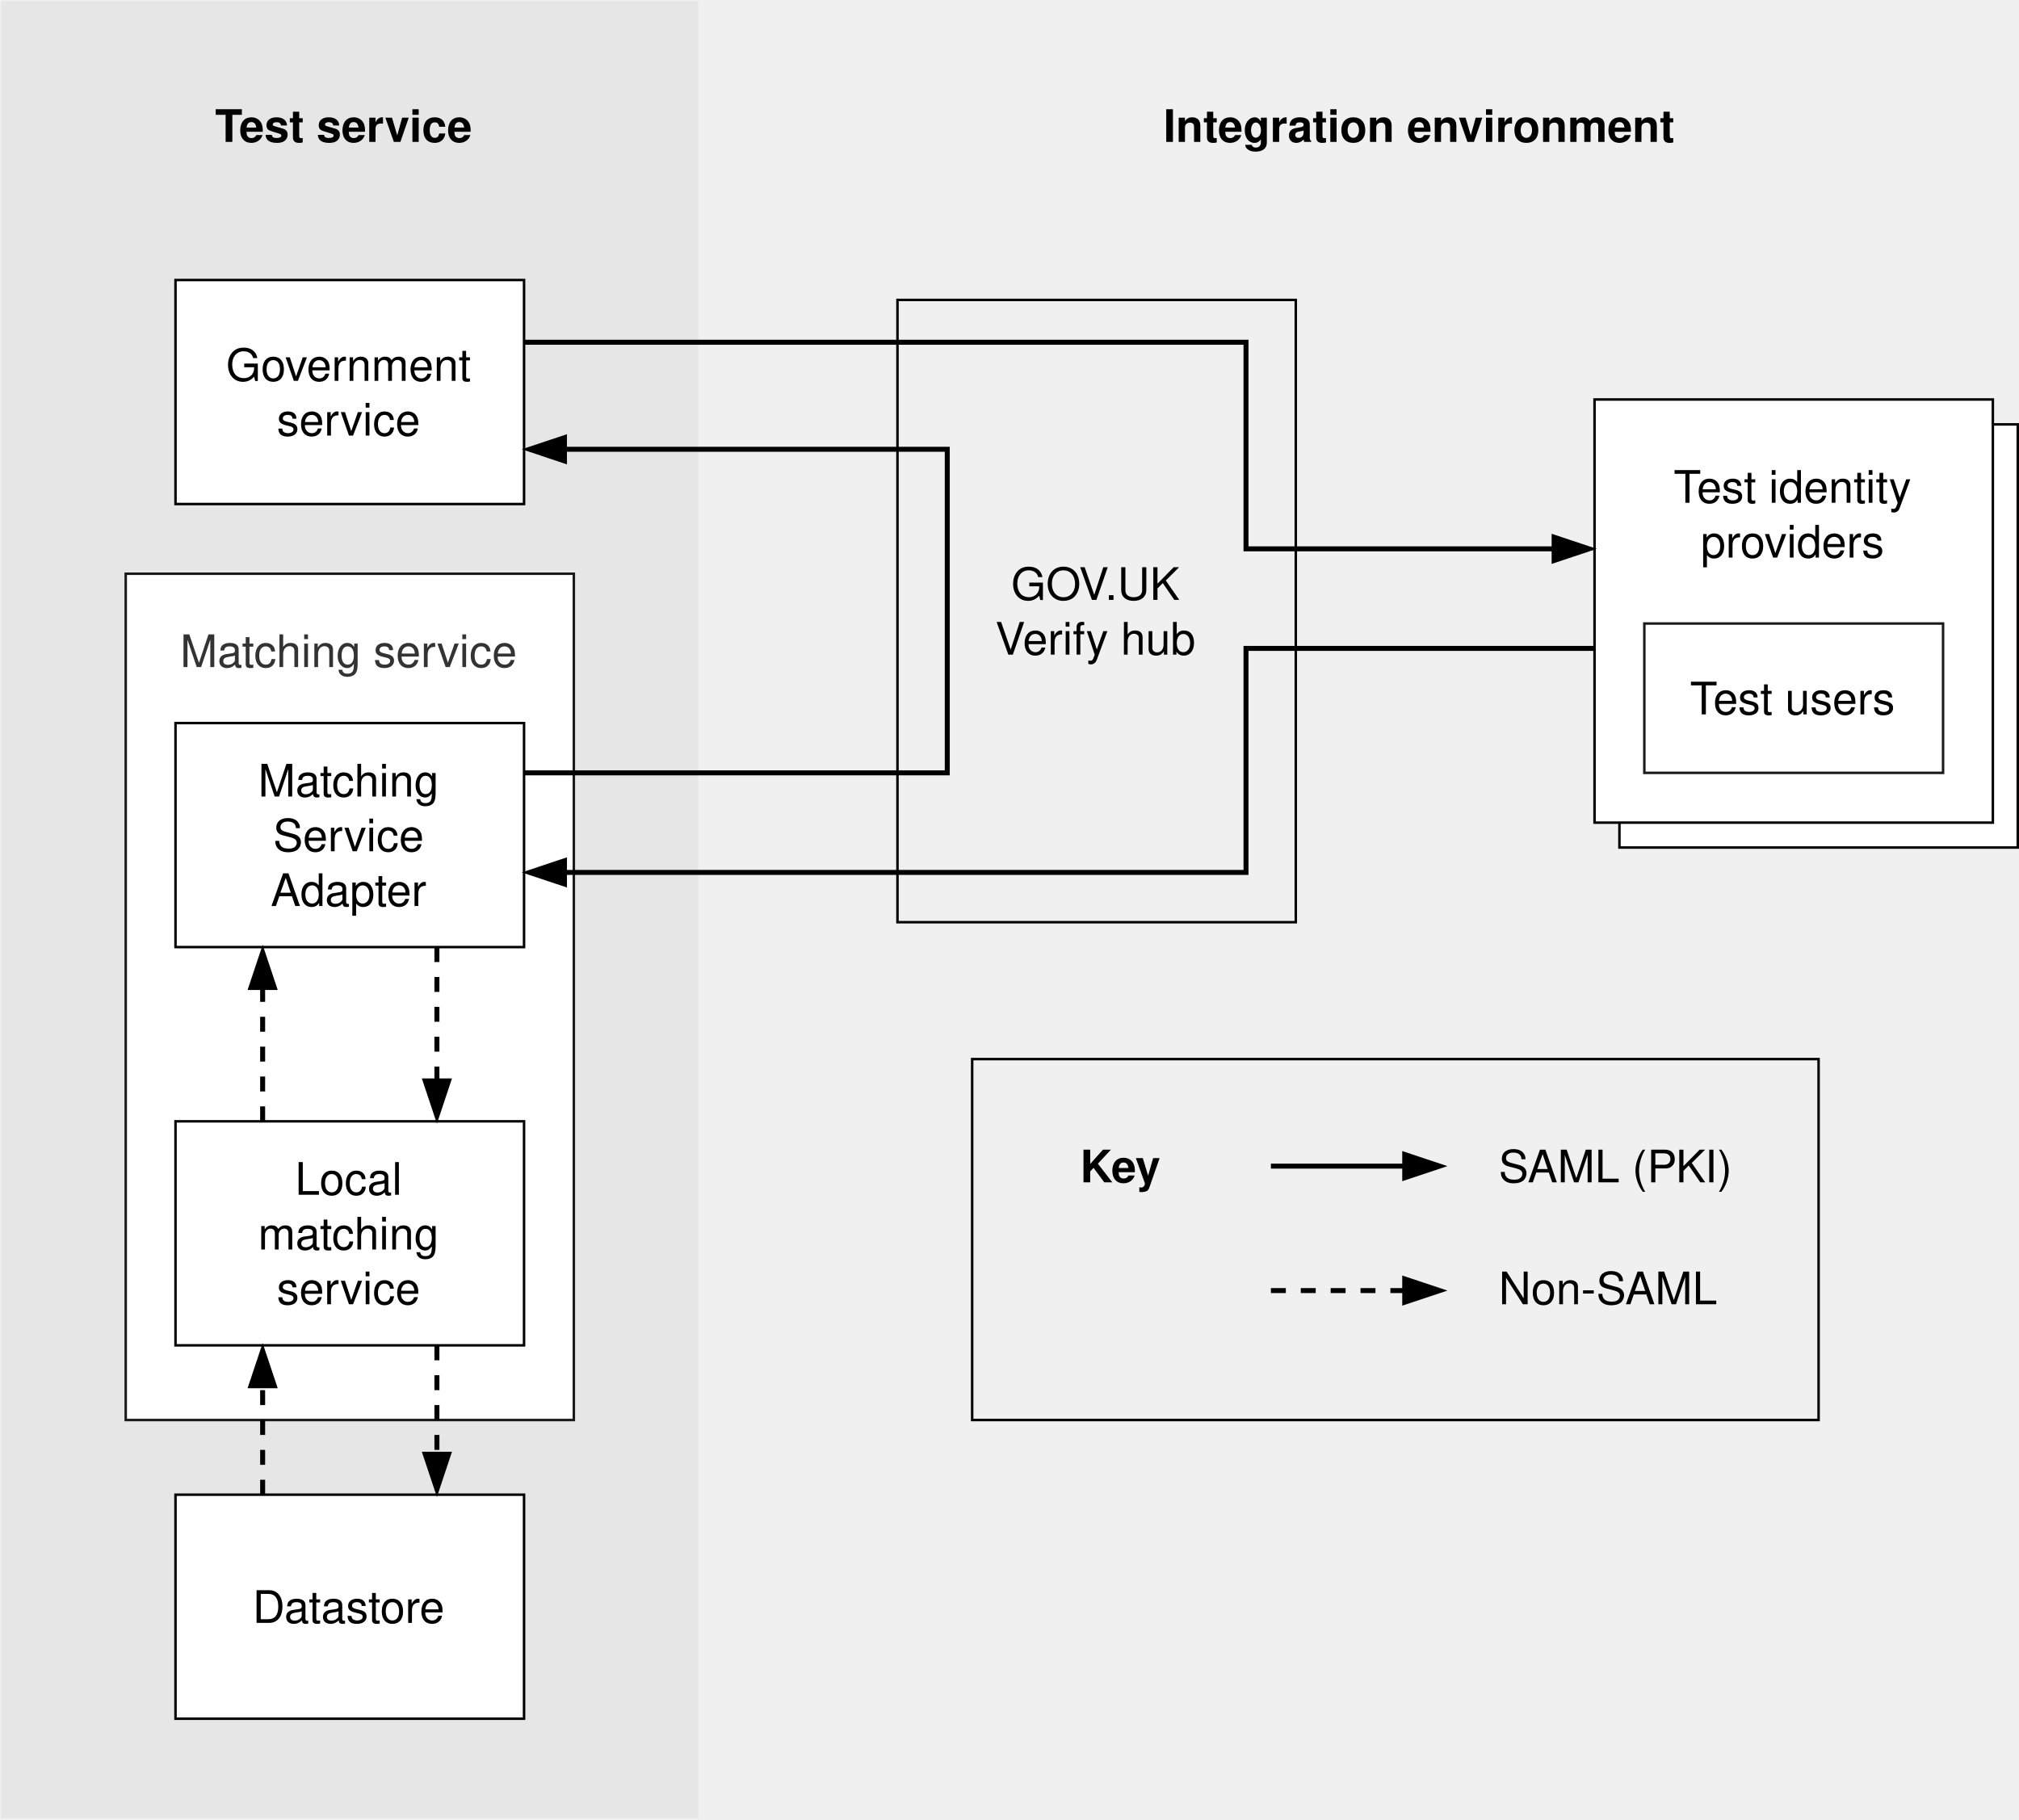
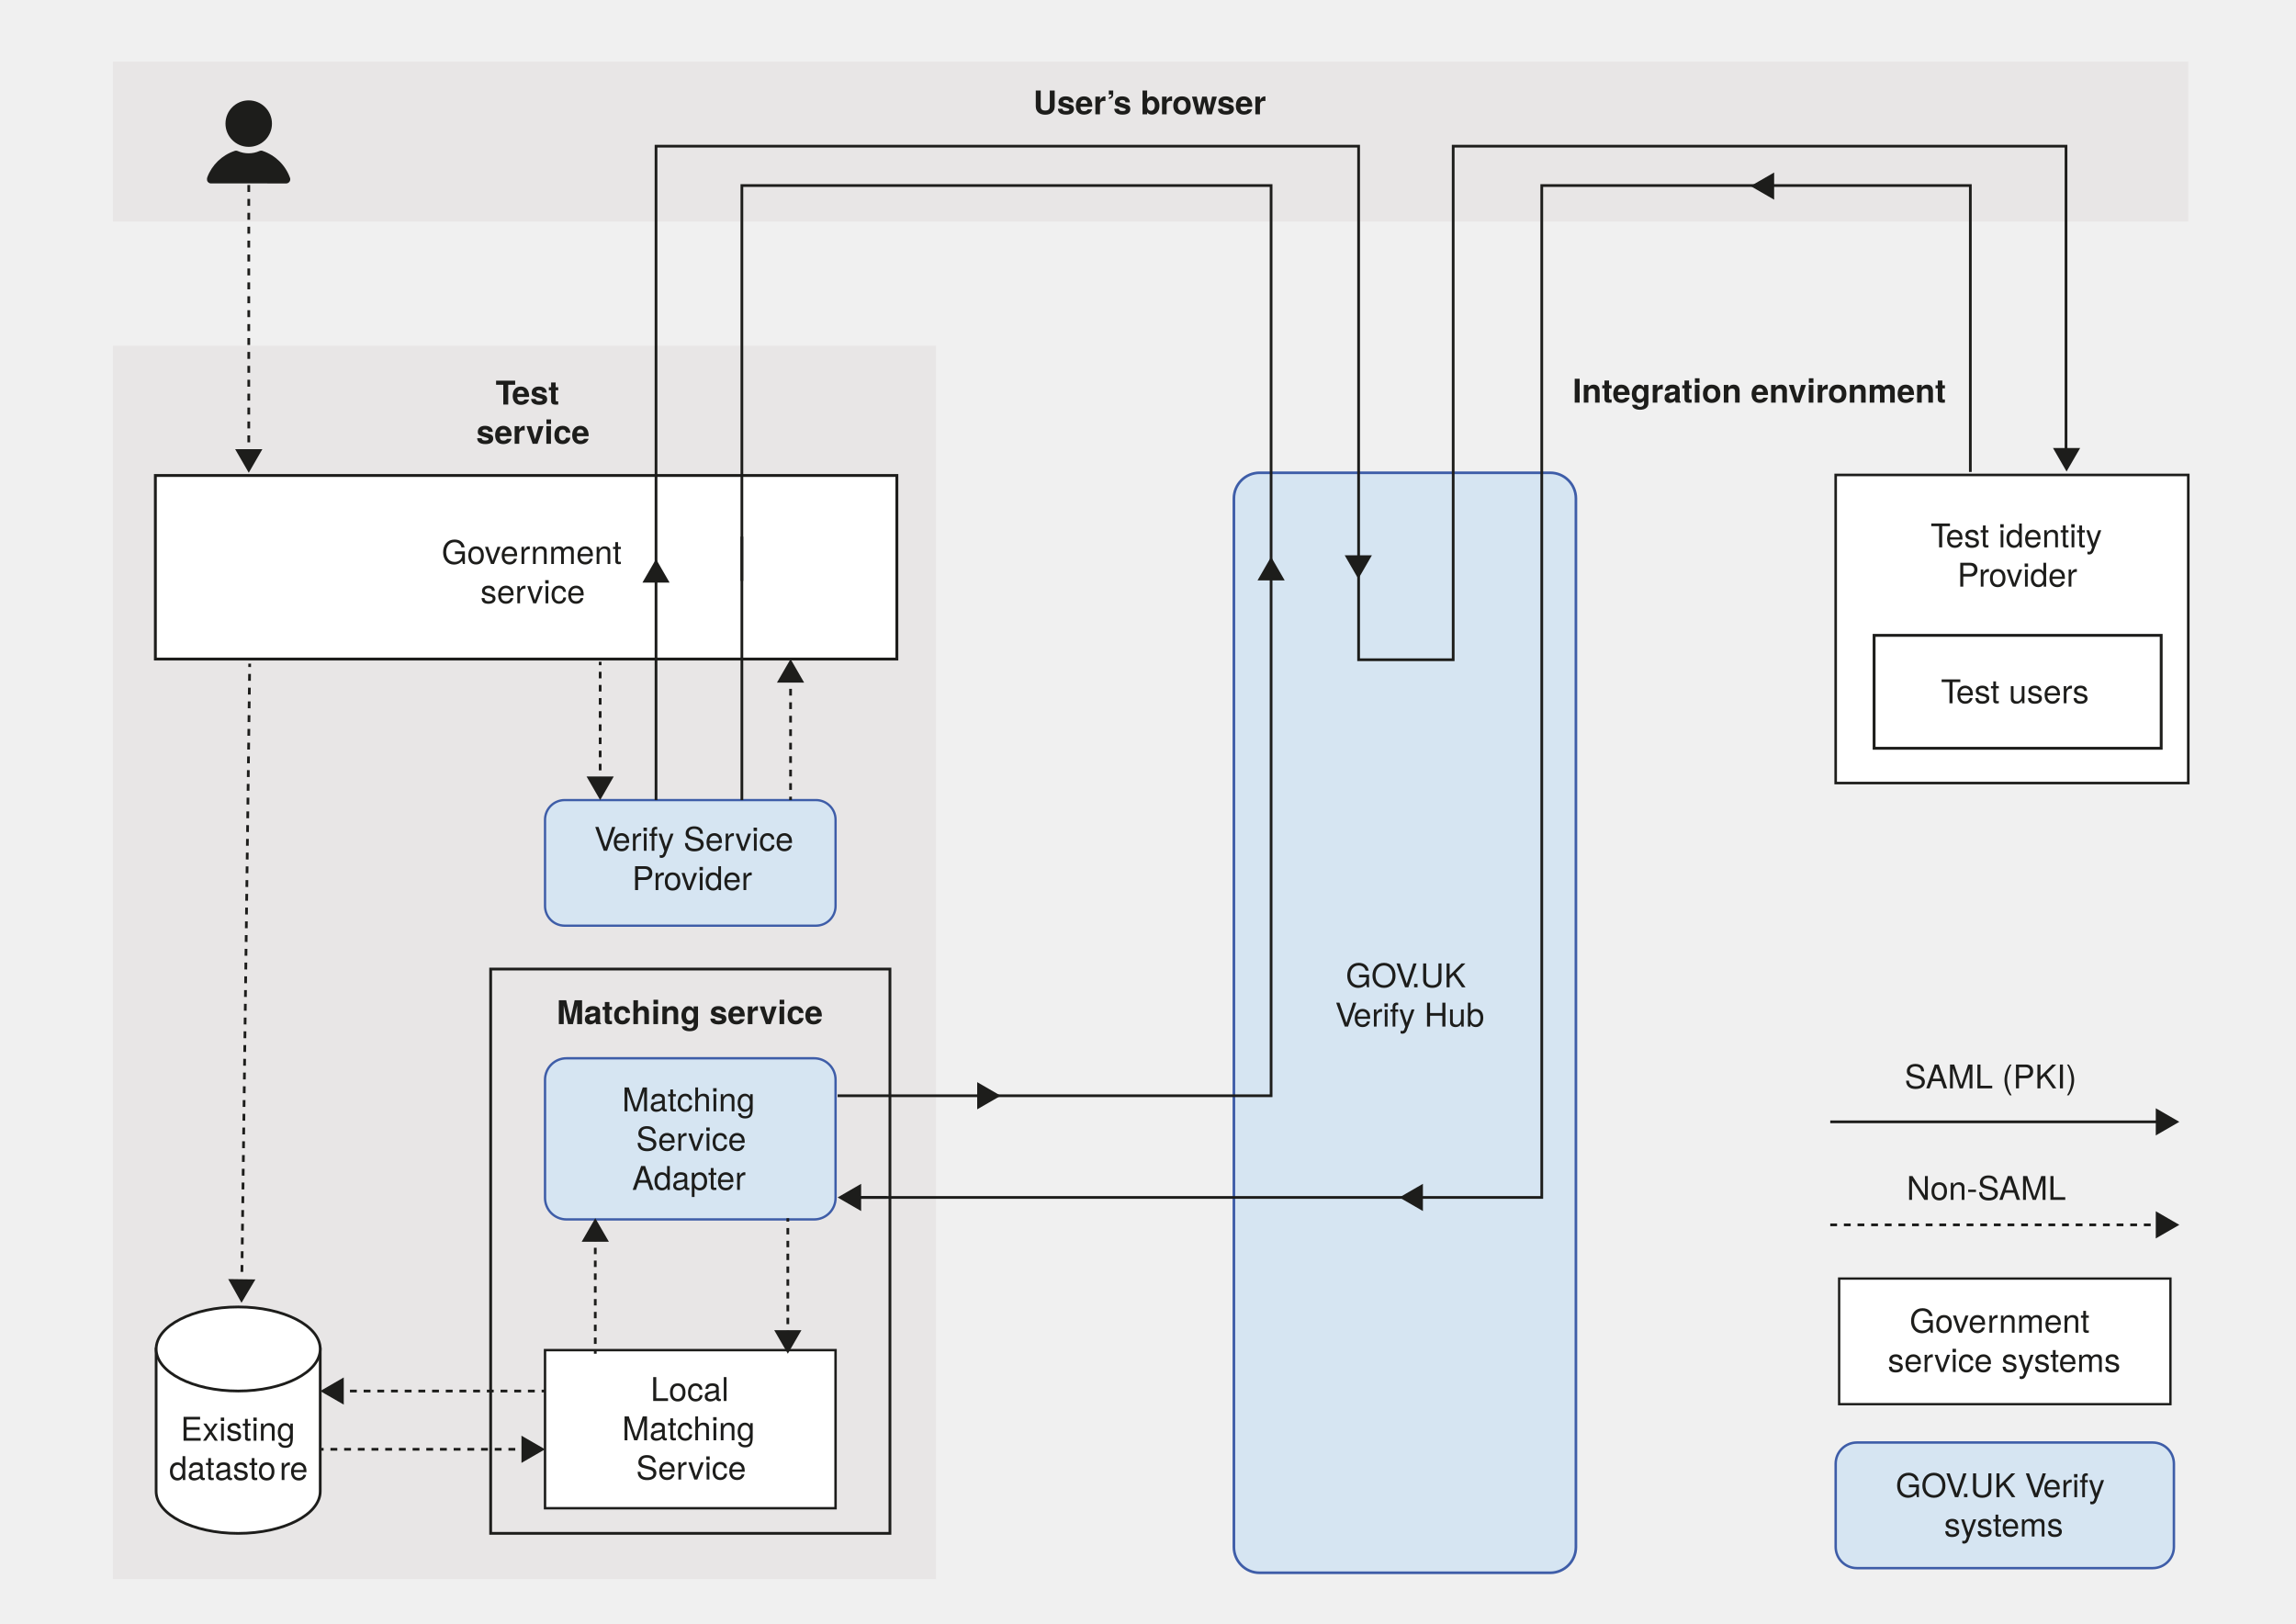
- <svg xmlns="http://www.w3.org/2000/svg" width="811px" height="731px" version="1.1">
-   <defs />
-   <g transform="translate(0.5,0.5)">
-     <rect x="650" y="170" width="160" height="170" fill="#ffffff" stroke="#000000" pointer-events="none" />
-     <rect x="0" y="0" width="280" height="730" fill="#e6e6e6" stroke="none" pointer-events="none" />
-     <rect x="50" y="230" width="180" height="340" fill="#ffffff" stroke="#1a1a1a" pointer-events="none" />
-     <g fill="#333333" font-family="Helvetica" text-anchor="middle" font-size="18px">
-       <text x="139.5" y="267.5">Matching service</text>
-     </g>
-     <rect x="390" y="425" width="340" height="145" fill="none" stroke="#000000" pointer-events="none" />
-     <rect x="360" y="120" width="160" height="250" fill="none" stroke="#000000" pointer-events="none" />
-     <g fill="#000000" font-family="Helvetica" text-anchor="middle" font-size="18px">
-       <text x="439.5" y="240.5">GOV.UK </text>
-       <text x="439.5" y="262.5">Verify hub</text>
-     </g>
-     <rect x="70" y="112" width="140" height="90" fill="#ffffff" stroke="#000000" pointer-events="none" />
-     <g fill="#000000" font-family="Helvetica" text-anchor="middle" font-size="18px">
-       <text x="139.5" y="152.5">Government </text>
-       <text x="139.5" y="174.5"> service</text>
-     </g>
-     <rect x="640" y="160" width="160" height="170" fill="#ffffff" stroke="#000000" pointer-events="none" />
-     <g fill="#000000" font-family="Helvetica" text-anchor="middle" font-size="18px">
-       <text x="719.5" y="201.5">Test identity </text>
-       <text x="719.5" y="223.5">providers</text>
-     </g>
-     <rect x="70" y="290" width="140" height="90" fill="#ffffff" stroke="#000000" pointer-events="none" />
-     <g fill="#000000" font-family="Helvetica" text-anchor="middle" font-size="18px">
-       <text x="139.5" y="319.5">Matching</text>
-       <text x="139.5" y="341.5">Service</text>
-       <text x="139.5" y="363.5">Adapter</text>
-     </g>
-     <rect x="70" y="450" width="140" height="90" fill="#ffffff" stroke="#000000" pointer-events="none" />
-     <g fill="#000000" font-family="Helvetica" text-anchor="middle" font-size="18px">
-       <text x="139.5" y="479.5">Local</text>
-       <text x="139.5" y="501.5">matching</text>
-       <text x="139.5" y="523.5">service</text>
-     </g>
-     <rect x="70" y="600" width="140" height="90" fill="#ffffff" stroke="#000000" pointer-events="none" />
-     <g fill="#000000" font-family="Helvetica" text-anchor="middle" font-size="18px">
-       <text x="139.5" y="651.5">Datastore</text>
-     </g>
-     <path d="M 175 380 L 175 433.76" fill="none" stroke="#000000" stroke-width="2" stroke-miterlimit="10" stroke-dasharray="6 6" pointer-events="none" />
-     <path d="M 175 447.76 L 170.33 433.76 L 179.67 433.76 Z" fill="#000000" stroke="#000000" stroke-width="2" stroke-miterlimit="10" pointer-events="none" />
-     <path d="M 175 540 L 175 583.76" fill="none" stroke="#000000" stroke-width="2" stroke-miterlimit="10" stroke-dasharray="6 6" pointer-events="none" />
-     <path d="M 175 597.76 L 170.33 583.76 L 179.67 583.76 Z" fill="#000000" stroke="#000000" stroke-width="2" stroke-miterlimit="10" pointer-events="none" />
-     <path d="M 105 600 L 105 556.24" fill="none" stroke="#000000" stroke-width="2" stroke-miterlimit="10" stroke-dasharray="6 6" pointer-events="none" />
-     <path d="M 105 542.24 L 109.67 556.24 L 100.33 556.24 Z" fill="#000000" stroke="#000000" stroke-width="2" stroke-miterlimit="10" pointer-events="none" />
-     <path d="M 105 450 L 105 396.24" fill="none" stroke="#000000" stroke-width="2" stroke-miterlimit="10" stroke-dasharray="6 6" pointer-events="none" />
-     <path d="M 105 382.24 L 109.67 396.24 L 100.33 396.24 Z" fill="#000000" stroke="#000000" stroke-width="2" stroke-miterlimit="10" pointer-events="none" />
-     <path d="M 250 310 L 210 310 L 380 310 L 380 180 L 226.24 180" fill="none" stroke="#000000" stroke-width="2" stroke-miterlimit="10" pointer-events="none" />
-     <path d="M 212.24 180 L 226.24 175.33 L 226.24 184.67 Z" fill="#000000" stroke="#000000" stroke-width="2" stroke-miterlimit="10" pointer-events="none" />
-     <path d="M 210 137 L 500 137 L 500 220 L 623.76 220" fill="none" stroke="#000000" stroke-width="2" stroke-miterlimit="10" pointer-events="none" />
-     <path d="M 637.76 220 L 623.76 224.67 L 623.76 215.33 Z" fill="#000000" stroke="#000000" stroke-width="2" stroke-miterlimit="10" pointer-events="none" />
-     <g fill="#000000" font-family="Helvetica" font-weight="bold" text-anchor="middle" font-size="18px">
-       <text x="137.5" y="56.5">Test service</text>
-     </g>
-     <path d="M 510 468 L 563.76 468" fill="none" stroke="#000000" stroke-width="2" stroke-miterlimit="10" pointer-events="none" />
-     <path d="M 577.76 468 L 563.76 472.67 L 563.76 463.33 Z" fill="#000000" stroke="#000000" stroke-width="2" stroke-miterlimit="10" pointer-events="none" />
-     <g fill="#000000" font-family="Helvetica" font-size="18px">
-       <text x="601.5" y="474.5">SAML (PKI)</text>
-     </g>
-     <path d="M 510 518 L 563.76 518" fill="none" stroke="#000000" stroke-width="2" stroke-miterlimit="10" stroke-dasharray="6 6" pointer-events="none" />
-     <path d="M 577.76 518 L 563.76 522.67 L 563.76 513.33 Z" fill="#000000" stroke="#000000" stroke-width="2" stroke-miterlimit="10" pointer-events="none" />
-     <g fill="#000000" font-family="Helvetica" font-size="18px">
-       <text x="601.5" y="523.5">Non-SAML</text>
-     </g>
-     <g fill="#000000" font-family="Helvetica" font-weight="bold" text-anchor="middle" font-size="18px">
-       <text x="449.5" y="474.5">Key</text>
-     </g>
-     <path d="M 640 260 L 500 260 L 500 350 L 226.24 350" fill="none" stroke="#000000" stroke-width="2" stroke-miterlimit="10" pointer-events="none" />
-     <path d="M 212.24 350 L 226.24 345.33 L 226.24 354.67 Z" fill="#000000" stroke="#000000" stroke-width="2" stroke-miterlimit="10" pointer-events="none" />
-     <rect x="660" y="250" width="120" height="60" fill="none" stroke="#1a1a1a" pointer-events="none" />
-     <g fill="#000000" font-family="Helvetica" text-anchor="middle" font-size="18px">
-       <text x="719.5" y="286.5">Test users</text>
-     </g>
-     <g fill="#000000" font-family="Helvetica" font-weight="bold" text-anchor="middle" font-size="18px">
-       <text x="569.5" y="56.5">Integration environment</text>
-     </g>
+ <svg xmlns="http://www.w3.org/2000/svg" viewBox="0 0 841.89 595.28">
+   <defs>
+     <style>.cls-1{fill:#e8e6e6;}.cls-12,.cls-2{font-size:12px;}.cls-12,.cls-2,.cls-23{fill:#1d1d1b;}.cls-2{font-family:HelveticaNeue-Bold, Helvetica Neue;font-weight:700;}.cls-3{letter-spacing:-0.07em;}.cls-4{letter-spacing:-0.02em;}.cls-11,.cls-20,.cls-5,.cls-9{fill:#d6e5f2;stroke:#3e5da8;}.cls-10,.cls-11,.cls-15,.cls-20,.cls-21,.cls-22,.cls-24,.cls-26,.cls-27,.cls-28,.cls-29,.cls-30,.cls-31,.cls-5,.cls-6,.cls-7,.cls-8,.cls-9{stroke-miterlimit:10;}.cls-5{stroke-width:0.97px;}.cls-22,.cls-24,.cls-26,.cls-27,.cls-28,.cls-29,.cls-30,.cls-31,.cls-6{fill:none;}.cls-10,.cls-15,.cls-21,.cls-22,.cls-24,.cls-26,.cls-27,.cls-28,.cls-29,.cls-30,.cls-31,.cls-6,.cls-7,.cls-8{stroke:#1d1d1b;}.cls-6{stroke-width:1.02px;}.cls-10,.cls-15,.cls-21,.cls-7,.cls-8{fill:#fff;}.cls-7{stroke-width:1.05px;}.cls-8{stroke-width:0.94px;}.cls-9{stroke-width:0.86px;}.cls-10{stroke-width:0.89px;}.cls-11{stroke-width:0.84px;}.cls-12{font-family:HelveticaNeue, Helvetica Neue;}.cls-13{letter-spacing:-0.13em;}.cls-14{letter-spacing:-0.06em;}.cls-15{stroke-width:1px;}.cls-16{letter-spacing:-0.02em;}.cls-17{letter-spacing:0.02em;}.cls-18{letter-spacing:-0.11em;}.cls-19{letter-spacing:-0.11em;}.cls-20{stroke-width:0.9px;}.cls-21{stroke-width:0.85px;}.cls-22{stroke-dasharray:2.5 2.5;}.cls-25{letter-spacing:-0.13em;}.cls-26{stroke-dasharray:2.55 2.55;}.cls-27{stroke-dasharray:2.41 2.41;}.cls-28{stroke-dasharray:2.47 2.47;}.cls-29{stroke-dasharray:2.51 2.51;}.cls-30{stroke-dasharray:2.52 2.52;}.cls-31{stroke-dasharray:2.35 2.35;}</style>
+   </defs>
+   <g id="Layer_3" data-name="Layer 3">
+     <rect class="cls-1" x="41.39" y="126.74" width="301.82" height="452.2" />
+     <rect class="cls-1" x="41.39" y="22.61" width="761" height="58.63" />
+     <text class="cls-2" transform="translate(378.89 41.92)">User<tspan class="cls-3" x="26.89" y="0">’</tspan>
+       <tspan x="29.34" y="0">s b</tspan>
+       <tspan class="cls-4" x="46.45" y="0">r</tspan>
+       <tspan x="50.9" y="0">owser</tspan>
+     </text>
+     <rect class="cls-5" x="452.44" y="173.32" width="125.41" height="403.29" rx="9.42" ry="9.42" />
+     <rect class="cls-6" x="179.91" y="355.27" width="146.41" height="206.88" />
+     <rect class="cls-7" x="56.97" y="174.32" width="271.89" height="67.3" />
+     <rect class="cls-8" x="673.1" y="174.12" width="129.29" height="112.96" />
+     <rect class="cls-9" x="199.85" y="387.98" width="106.53" height="59.08" rx="7.86" ry="7.86" />
+     <rect class="cls-10" x="199.85" y="494.98" width="106.53" height="57.96" />
+     <rect class="cls-11" x="199.85" y="293.32" width="106.53" height="46.05" rx="7.2" ry="7.2" />
+     <text class="cls-12" transform="translate(493.47 361.96)">GO<tspan class="cls-13" x="18.23" y="0">V</tspan>
+       <tspan x="24.01" y="0">.UK </tspan>
+       <tspan class="cls-14" x="-3.88" y="14.4">V</tspan>
+       <tspan x="2.79" y="14.4">erify Hub</tspan>
+     </text>
+     <path class="cls-15" d="M57.25,494.56v52.18c0,8.52,13.47,15.42,30.09,15.42s30.08-6.9,30.08-15.42V494.56Z" />
+     <ellipse class="cls-15" cx="87.34" cy="494.56" rx="30.08" ry="15.41" />
+     <text class="cls-12" transform="translate(228.11 407.43)">Matching<tspan x="5.12" y="14.4">Service</tspan>
+       <tspan x="3.67" y="28.8">Adapter</tspan>
+     </text>
+     <text class="cls-12" transform="translate(217.9 311.91)">
+       <tspan class="cls-14">V</tspan>
+       <tspan x="6.67" y="0">erify Service</tspan>
+       <tspan x="13.88" y="14.4">P</tspan>
+       <tspan class="cls-16" x="21.66" y="14.4">r</tspan>
+       <tspan x="25.44" y="14.4">ovider</tspan>
+     </text>
+     <text class="cls-12" transform="translate(161.95 206.77)">Gove<tspan class="cls-17" x="28.44" y="0">r</tspan>
+       <tspan x="32.65" y="0">nment</tspan>
+       <tspan x="14.23" y="14.4">service</tspan>
+     </text>
+     <text class="cls-12" transform="translate(238.56 513.62)">Local<tspan x="-10.45" y="14.4">Matching</tspan>
+       <tspan x="-5.33" y="28.8">Service</tspan>
+     </text>
+     <text class="cls-12" transform="translate(66.23 528.19)">Existing<tspan x="-4.23" y="14.4">datasto</tspan>
+       <tspan class="cls-4" x="36.22" y="14.4">r</tspan>
+       <tspan x="40" y="14.4">e</tspan>
+     </text>
+     <text class="cls-12" transform="translate(707.9 200.67)">
+       <tspan class="cls-18">T</tspan>
+       <tspan x="5.56" y="0">est identity</tspan>
+       <tspan x="9.79" y="14.4">P</tspan>
+       <tspan class="cls-16" x="17.56" y="14.4">r</tspan>
+       <tspan x="21.34" y="14.4">ovider</tspan>
+     </text>
+     <text class="cls-2" transform="translate(181.73 148.31)">
+       <tspan class="cls-19">T</tspan>
+       <tspan x="6" y="0">est </tspan>
+       <tspan x="-7.11" y="14.4">service</tspan>
+     </text>
+     <text class="cls-2" transform="translate(576.66 147.61)">Integration envi<tspan class="cls-16" x="89.1" y="0">r</tspan>
+       <tspan x="93.55" y="0">onment</tspan>
+     </text>
+     <text class="cls-2" transform="translate(204.12 375.46)">Matching service</text>
+     <text class="cls-12" transform="translate(698.35 399.02)">SAML (PKI)</text>
+     <text class="cls-12" transform="translate(699.13 439.9)">Non-SAML</text>
+     <rect class="cls-20" x="673.1" y="528.85" width="124.02" height="46.05" rx="7.77" ry="7.77" />
+     <rect class="cls-21" x="674.37" y="468.74" width="121.48" height="46.05" />
+     <line class="cls-22" x1="671.11" y1="449.05" x2="791.93" y2="449.05" />
+     <polygon class="cls-23" points="790.47 454.03 799.11 449.05 790.47 444.06 790.47 454.03" />
+     <line class="cls-24" x1="671.11" y1="411.28" x2="791.93" y2="411.28" />
+     <polygon class="cls-23" points="790.47 416.27 799.11 411.28 790.47 406.3 790.47 416.27" />
+     <text class="cls-12" transform="translate(700.21 488.58)">Gove<tspan class="cls-17" x="28.44" y="0">r</tspan>
+       <tspan x="32.65" y="0">nment </tspan>
+       <tspan x="-8" y="14.4">service systems</tspan>
+     </text>
+     <text class="cls-12" transform="translate(695.1 548.9)">GO<tspan class="cls-25" x="18.23" y="0">V</tspan>
+       <tspan x="24.01" y="0">.UK </tspan>
+       <tspan class="cls-14" x="47.35" y="0">V</tspan>
+       <tspan x="54.02" y="0">erify </tspan>
+       <tspan x="17.78" y="14.4">systems</tspan>
+     </text>
+     <path class="cls-23" d="M91.18,67.24H77.54a1.46,1.46,0,0,1-1.61-1.14A2.19,2.19,0,0,1,76,65a16.2,16.2,0,0,1,10-9.66,1.54,1.54,0,0,1,1.1,0,9.92,9.92,0,0,0,8.11,0,1.45,1.45,0,0,1,1.12,0,16.16,16.16,0,0,1,10,9.83,1.53,1.53,0,0,1-1.36,2.09c-.15,0-.29,0-.44,0Z" />
+     <path class="cls-23" d="M91.1,53.84a8.52,8.52,0,1,1,8.62-8.54A8.5,8.5,0,0,1,91.1,53.84Z" />
+     <line class="cls-24" x1="91.22" y1="64.02" x2="91.22" y2="65.27" />
+     <line class="cls-26" x1="91.22" y1="67.82" x2="91.22" y2="163.62" />
+     <line class="cls-24" x1="91.22" y1="164.89" x2="91.22" y2="166.14" />
+     <polygon class="cls-23" points="86.23 164.68 91.22 173.32 96.2 164.68 86.23 164.68" />
+     <line class="cls-24" x1="220.07" y1="242.62" x2="220.07" y2="243.87" />
+     <line class="cls-27" x1="220.07" y1="246.28" x2="220.07" y2="283.68" />
+     <line class="cls-24" x1="220.07" y1="284.89" x2="220.07" y2="286.14" />
+     <polygon class="cls-23" points="215.08 284.68 220.07 293.32 225.05 284.68 215.08 284.68" />
+     <line class="cls-24" x1="289.88" y1="293.32" x2="289.88" y2="292.07" />
+     <line class="cls-28" x1="289.88" y1="289.59" x2="289.88" y2="251.28" />
+     <line class="cls-24" x1="289.88" y1="250.04" x2="289.88" y2="248.79" />
+     <polygon class="cls-23" points="294.86 250.25 289.88 241.62 284.89 250.25 294.86 250.25" />
+     <line class="cls-24" x1="199.85" y1="509.98" x2="198.6" y2="509.98" />
+     <line class="cls-29" x1="196.09" y1="509.98" x2="127.09" y2="509.98" />
+     <line class="cls-24" x1="125.84" y1="509.98" x2="124.59" y2="509.98" />
+     <polygon class="cls-23" points="126.05 504.99 117.41 509.98 126.05 514.96 126.05 504.99" />
+     <line class="cls-24" x1="117.41" y1="531.33" x2="118.66" y2="531.33" />
+     <line class="cls-29" x1="121.17" y1="531.33" x2="190.17" y2="531.33" />
+     <line class="cls-24" x1="191.42" y1="531.33" x2="192.67" y2="531.33" />
+     <polygon class="cls-23" points="191.21 536.32 199.85 531.33 191.21 526.35 191.21 536.32" />
+     <line class="cls-24" x1="91.55" y1="243.29" x2="91.54" y2="244.54" />
+     <line class="cls-30" x1="91.51" y1="247.07" x2="88.68" y2="467.94" />
+     <line class="cls-24" x1="88.66" y1="469.21" x2="88.65" y2="470.46" />
+     <polygon class="cls-23" points="83.68 468.93 88.55 477.63 93.65 469.06 83.68 468.93" />
+     <polyline class="cls-24" points="314.13 439 565.33 439 565.33 68.02 722.48 68.02 722.48 173.02" />
+     <line class="cls-24" x1="272.03" y1="196.72" x2="272.03" y2="293.32" />
+     <polyline class="cls-24" points="757.56 164.81 757.56 53.59 532.85 53.59 532.85 241.87 498.17 241.87 498.17 53.59 240.55 53.59 240.55 210.87" />
+     <polyline class="cls-24" points="272.03 212.97 272.03 68.02 466.08 68.02 466.08 401.72 307.13 401.72" />
+     <line class="cls-24" x1="218.27" y1="496.3" x2="218.27" y2="495.05" />
+     <line class="cls-31" x1="218.27" y1="492.7" x2="218.27" y2="456.21" />
+     <line class="cls-24" x1="218.27" y1="455.03" x2="218.27" y2="453.78" />
+     <polygon class="cls-23" points="223.26 455.24 218.27 446.61 213.29 455.24 223.26 455.24" />
+     <line class="cls-24" x1="288.88" y1="446.61" x2="288.88" y2="447.86" />
+     <line class="cls-31" x1="288.88" y1="450.21" x2="288.88" y2="486.7" />
+     <line class="cls-24" x1="288.88" y1="487.88" x2="288.88" y2="489.13" />
+     <polygon class="cls-23" points="283.89 487.67 288.88 496.3 293.86 487.67 283.89 487.67" />
+     <line class="cls-24" x1="240.55" y1="293.32" x2="240.55" y2="212.14" />
+     <polygon class="cls-23" points="245.53 213.6 240.55 204.97 235.56 213.6 245.53 213.6" />
+     <polygon class="cls-23" points="358.31 406.7 366.94 401.72 358.31 396.73 358.31 406.7" />
+     <line class="cls-24" x1="325.19" y1="439" x2="314.3" y2="439" />
+     <polygon class="cls-23" points="315.76 434.01 307.13 439 315.76 443.99 315.76 434.01" />
+     <polygon class="cls-23" points="521.75 434.01 513.12 439 521.75 443.99 521.75 434.01" />
+     <polygon class="cls-23" points="471.07 212.79 466.08 204.16 461.1 212.79 471.07 212.79" />
+     <polygon class="cls-23" points="493.07 203.59 498.06 212.22 503.04 203.59 493.07 203.59" />
+     <polygon class="cls-23" points="650.54 63.24 641.9 68.22 650.54 73.21 650.54 63.24" />
+     <polygon class="cls-23" points="752.78 164.24 757.76 172.87 762.75 164.24 752.78 164.24" />
+     <rect class="cls-7" x="687.19" y="232.93" width="105.27" height="41.4" />
+     <text class="cls-12" transform="translate(711.7 257.83)">
+       <tspan class="cls-18">T</tspan>
+       <tspan x="5.56" y="0">est users</tspan>
+     </text>
  </g>
</svg>
